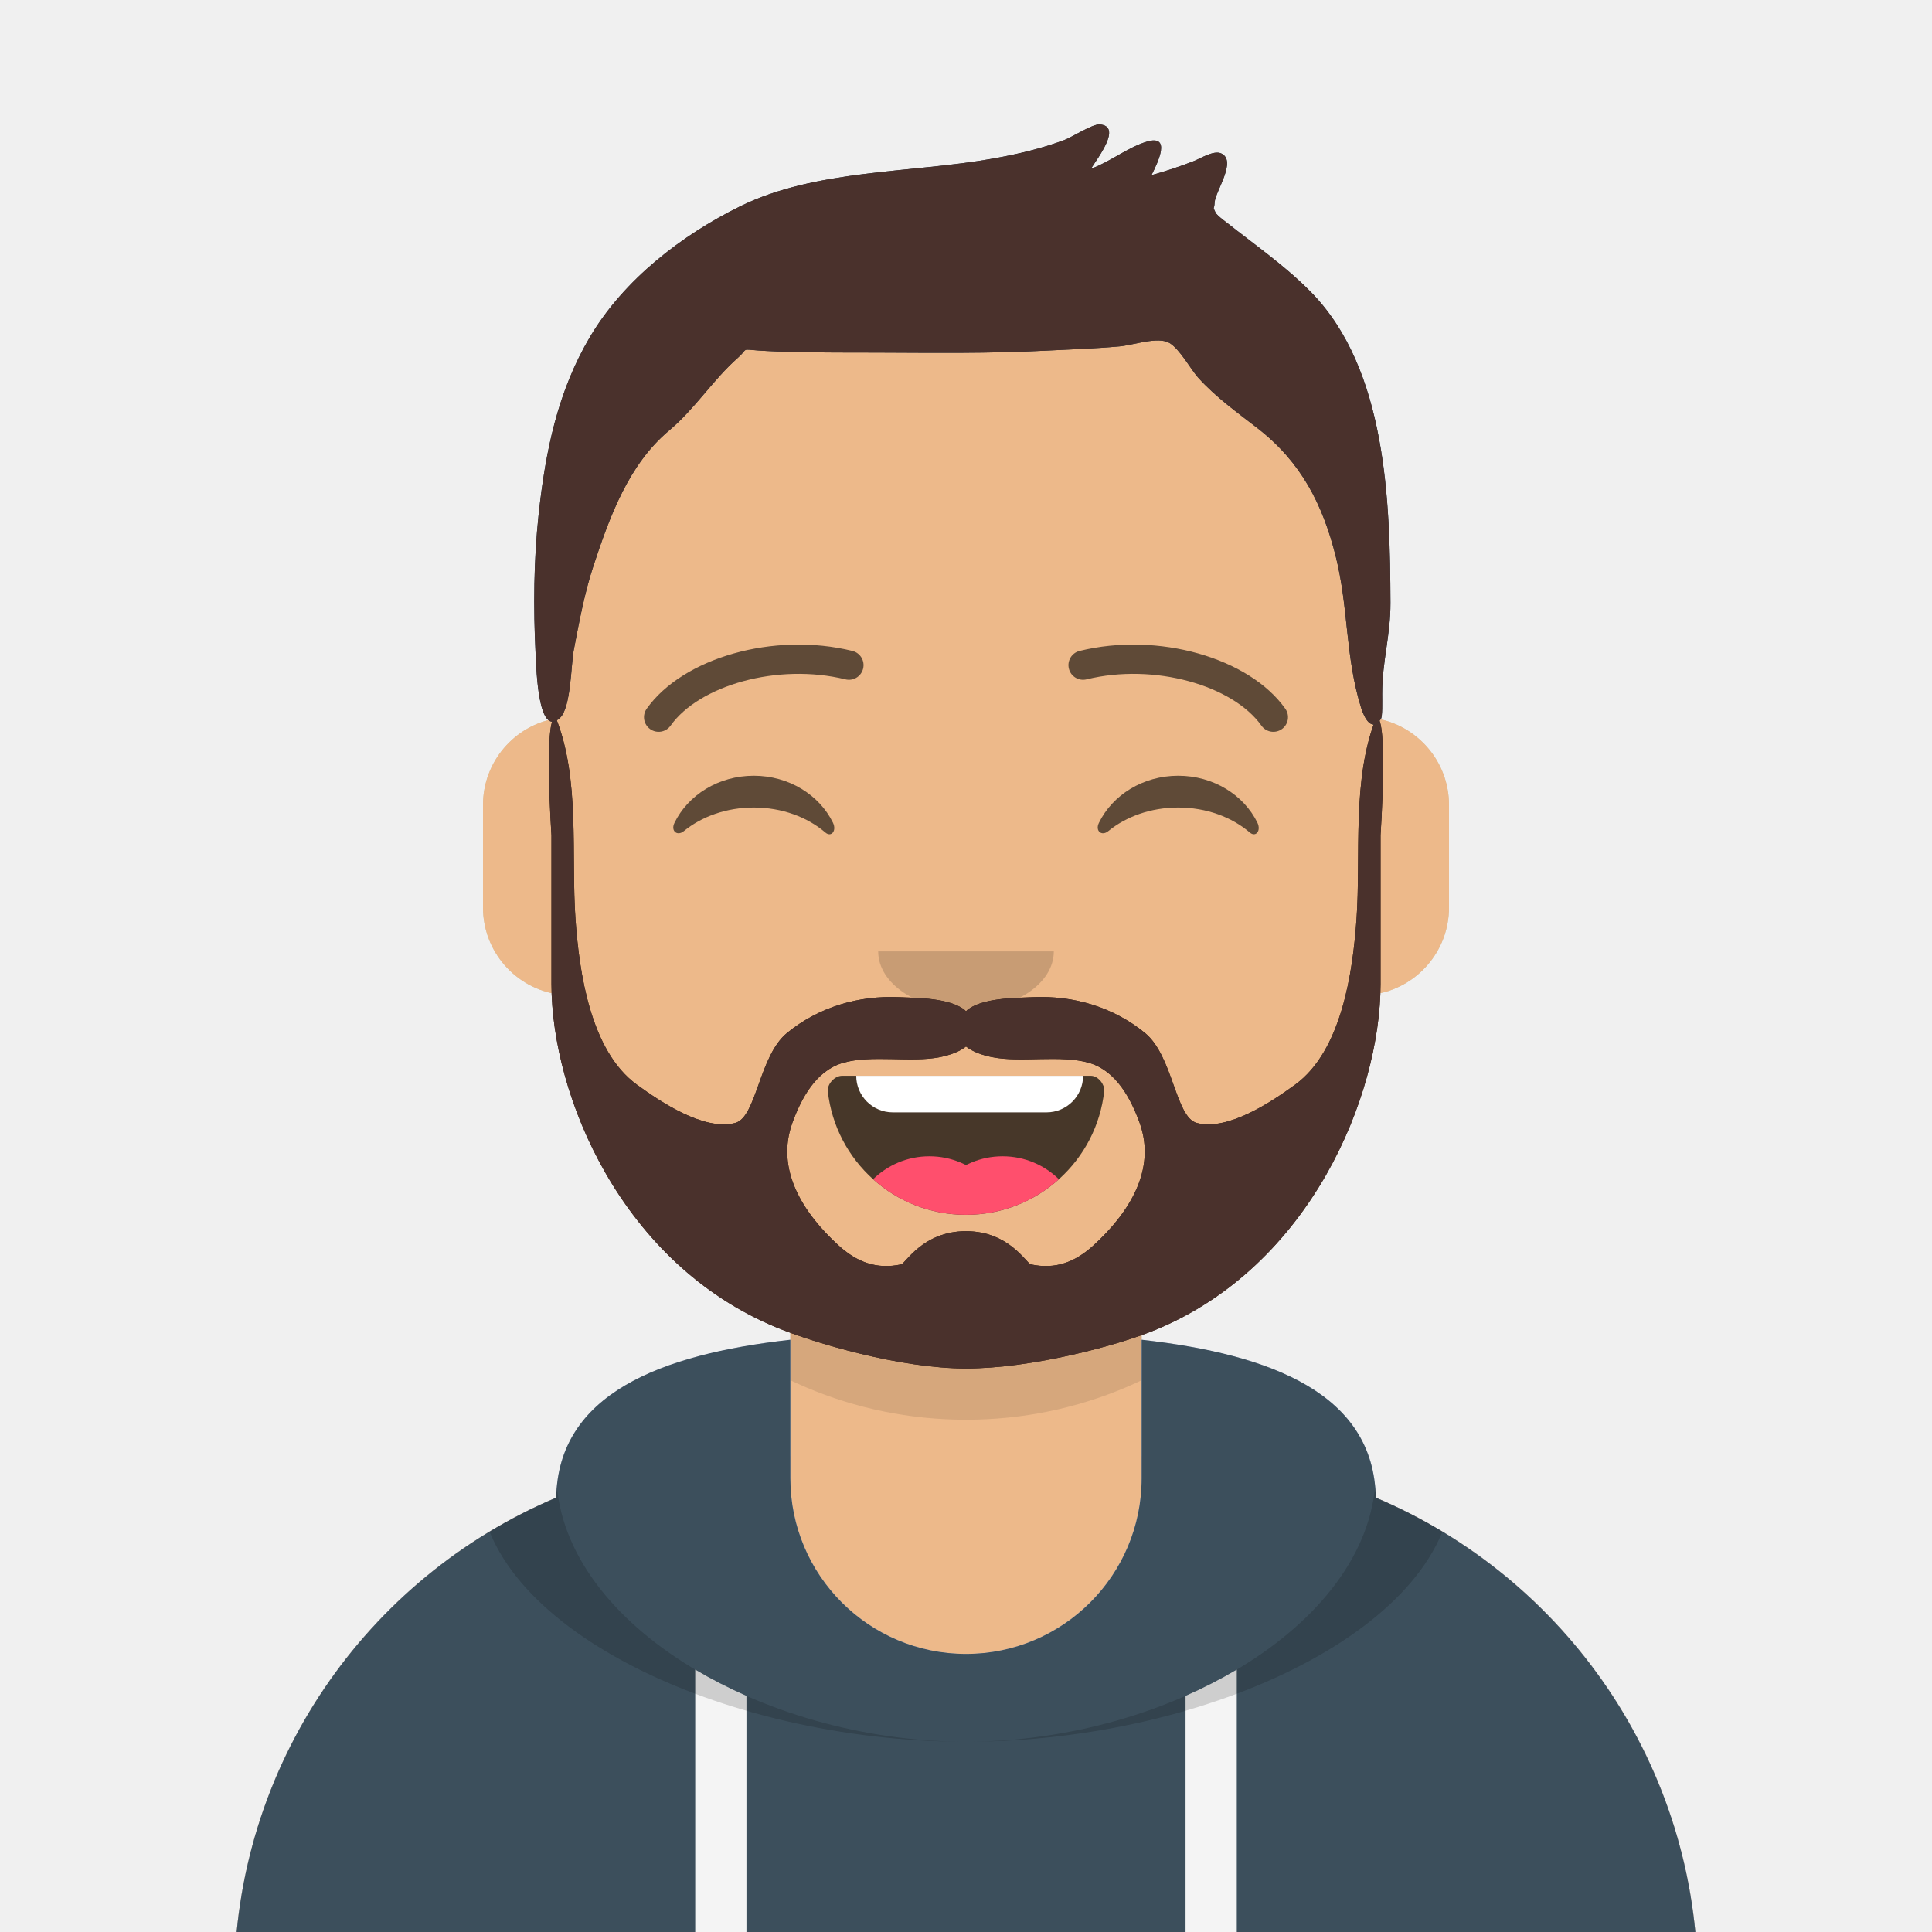
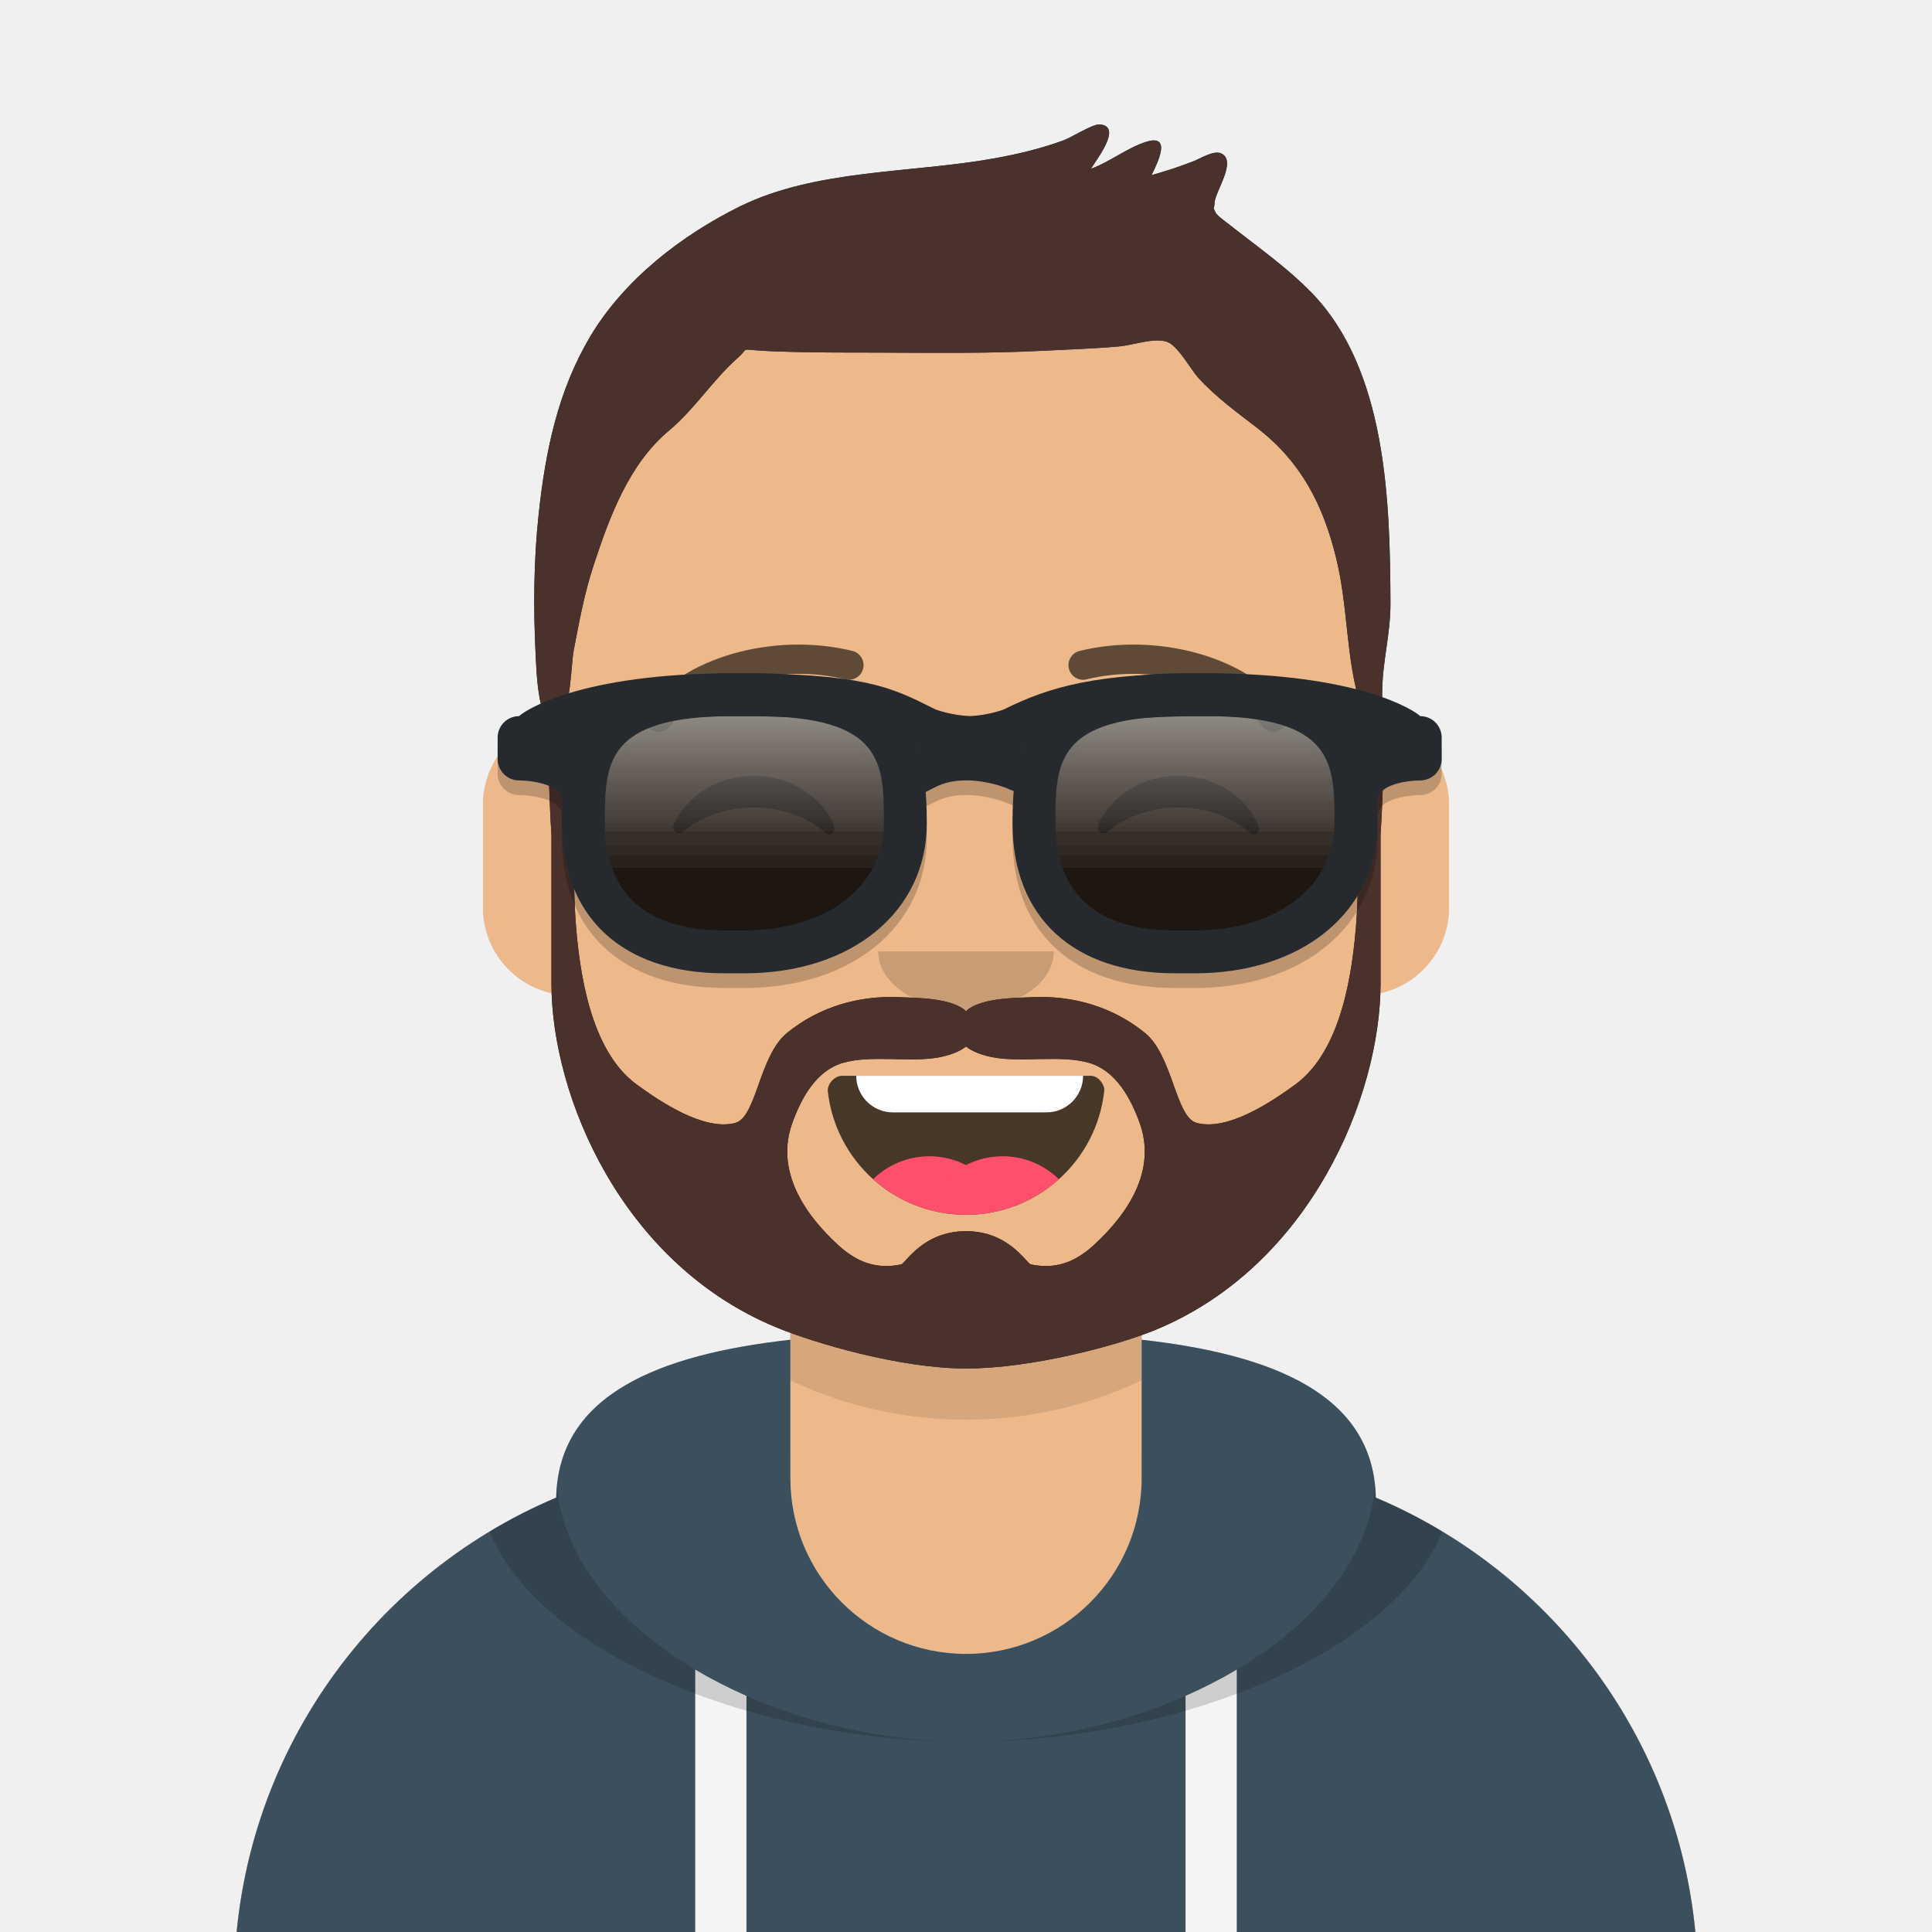
<svg xmlns="http://www.w3.org/2000/svg" xmlns:xlink="http://www.w3.org/1999/xlink" width="264px" height="264px" viewBox="0 0 264 264" version="1.1">
  <defs>
    <circle id="react-path-1" cx="120" cy="120" r="120" />
    <path d="M12,160 C12,226.274 65.726,280 132,280 C198.274,280 252,226.274 252,160 L264,160 L264,-1.42108547e-14 L-3.19744231e-14,-1.42108547e-14 L-3.19744231e-14,160 L12,160 Z" id="react-path-2" />
    <path d="M124,144.611 L124,163 L128,163 L128,163 C167.765,163 200,195.235 200,235 L200,244 L0,244 L0,235 C-4.86974701e-15,195.235 32.235,163 72,163 L72,163 L76,163 L76,144.611 C58.763,136.422 46.372,119.687 44.305,99.881 C38.48,99.058 34,94.052 34,88 L34,74 C34,68.054 38.325,63.118 44,62.166 L44,56 L44,56 C44,25.072 69.072,5.68137151e-15 100,0 L100,0 L100,0 C130.928,-5.68137151e-15 156,25.072 156,56 L156,62.166 C161.675,63.118 166,68.054 166,74 L166,88 C166,94.052 161.52,99.058 155.695,99.881 C153.628,119.687 141.237,136.422 124,144.611 Z" id="react-path-3" />
  </defs>
  <g id="Avataaar" stroke="none" stroke-width="1" fill="none" fill-rule="evenodd">
    <g transform="translate(-825, -1100)" id="Avataaar/Circle">
      <g transform="translate(825, 1100)">
        <g id="Mask" />
        <g id="Avataaar" stroke-width="1" fill-rule="evenodd" mask="url(#react-mask-5)">
          <g id="Body" transform="translate(32, 36)">
            <mask id="react-mask-6" fill="white">
              <use xlink:href="#react-path-3" />
            </mask>
            <use fill="#D0C6AC" xlink:href="#react-path-3" />
            <g id="Skin/👶🏽-03-Brown" mask="url(#react-mask-6)" fill="#EDB98A">
              <g transform="translate(0, 0)" id="Color">
                <rect x="0" y="0" width="264" height="280" />
              </g>
            </g>
            <path d="M156,79 L156,102 C156,132.928 130.928,158 100,158 C69.072,158 44,132.928 44,102 L44,79 L44,94 C44,124.928 69.072,150 100,150 C130.928,150 156,124.928 156,94 L156,79 Z" id="Neck-Shadow" fill-opacity="0.1" fill="#000000" mask="url(#react-mask-6)" />
          </g>
          <g id="Clothing/Hoodie" transform="translate(0, 170)">
            <defs>
              <path d="M108,13.071 C90.081,15.076 76.28,20.552 76.004,34.645 C50.146,45.568 32,71.165 32,100.999 L32,100.999 L32,110 L232,110 L232,100.999 C232,71.165 213.854,45.568 187.996,34.645 C187.72,20.552 173.919,15.076 156,13.071 L156,32 L156,32 C156,45.255 145.255,56 132,56 L132,56 C118.745,56 108,45.255 108,32 L108,13.071 Z" id="react-path-559" />
            </defs>
            <mask id="react-mask-560" fill="white">
              <use xlink:href="#react-path-559" />
            </mask>
            <use id="Hoodie" fill="#B7C1DB" fill-rule="evenodd" xlink:href="#react-path-559" />
            <g id="Color/Palette/Gray-01" mask="url(#react-mask-560)" fill-rule="evenodd" fill="#3C4F5C">
              <rect id="🖍Color" x="0" y="0" width="264" height="110" />
            </g>
            <path d="M102,61.739 L102,110 L95,110 L95,58.15 C97.204,59.46 99.547,60.661 102,61.739 Z M169,58.15 L169,98.5 C169,100.433 167.433,102 165.5,102 C163.567,102 162,100.433 162,98.5 L162,61.739 C164.453,60.661 166.796,59.46 169,58.15 Z" id="Straps" fill="#F4F4F4" fill-rule="evenodd" mask="url(#react-mask-560)" />
            <path d="M90.96,12.724 C75.909,15.571 65.5,21.243 65.5,32.308 C65.5,52.02 98.538,68 132,68 C165.462,68 198.5,52.02 198.5,32.308 C198.5,21.243 188.091,15.571 173.04,12.724 C182.125,16.074 188,21.706 188,31.077 C188,51.469 160.179,68 132,68 C103.821,68 76,51.469 76,31.077 C76,21.706 81.875,16.074 90.96,12.724 Z" id="Shadow" fill-opacity="0.16" fill="#000000" fill-rule="evenodd" mask="url(#react-mask-560)" />
          </g>
          <g id="Face" transform="translate(76, 82)" fill="#000000">
            <g id="Mouth/Smile" transform="translate(2, 52)">
              <defs>
                <path d="M35.118,15.128 C36.176,24.62 44.226,32 54,32 C63.804,32 71.874,24.574 72.892,15.04 C72.974,14.273 72.117,13 71.043,13 C56.149,13 44.738,13 37.087,13 C36.007,13 35.012,14.178 35.118,15.128 Z" id="react-path-555" />
              </defs>
              <mask id="react-mask-556" fill="white">
                <use xlink:href="#react-path-555" />
              </mask>
              <use id="Mouth" fill-opacity="0.7" fill="#000000" fill-rule="evenodd" xlink:href="#react-path-555" />
              <rect id="Teeth" fill="#FFFFFF" fill-rule="evenodd" mask="url(#react-mask-556)" x="39" y="2" width="31" height="16" rx="5" />
              <g id="Tongue" stroke-width="1" fill-rule="evenodd" mask="url(#react-mask-556)" fill="#FF4F6D">
                <g transform="translate(38, 24)">
                  <circle cx="11" cy="11" r="11" />
                  <circle cx="21" cy="11" r="11" />
                </g>
              </g>
            </g>
            <g id="Nose/Default" transform="translate(28, 40)" fill-opacity="0.16">
              <path d="M16,8 C16,12.418 21.373,16 28,16 L28,16 C34.627,16 40,12.418 40,8" id="Nose" />
            </g>
            <g id="Eyes/Happy-😁" transform="translate(0, 8)" fill-opacity="0.6">
              <path d="M16.16,22.447 C18.007,18.649 22.164,16 26.998,16 C31.814,16 35.959,18.63 37.815,22.407 C38.367,23.529 37.582,24.447 36.791,23.767 C34.34,21.66 30.859,20.344 26.998,20.344 C23.257,20.344 19.874,21.579 17.438,23.572 C16.547,24.3 15.62,23.558 16.16,22.447 Z" id="Squint" />
              <path d="M74.16,22.447 C76.007,18.649 80.164,16 84.998,16 C89.814,16 93.959,18.63 95.815,22.407 C96.367,23.529 95.582,24.447 94.791,23.767 C92.34,21.66 88.859,20.344 84.998,20.344 C81.257,20.344 77.874,21.579 75.438,23.572 C74.547,24.3 73.62,23.558 74.16,22.447 Z" id="Squint" />
            </g>
            <g id="Eyebrow/Outline/Default" fill-opacity="0.6">
              <g id="I-Browse" transform="translate(12, 6)">
                <path d="M3.63,11.159 C7.545,5.65 18.278,2.561 27.523,4.831 C28.596,5.095 29.679,4.439 29.942,3.366 C30.206,2.293 29.55,1.21 28.477,0.947 C17.74,-1.69 5.312,1.887 0.37,8.841 C-0.27,9.742 -0.059,10.99 0.841,11.63 C1.742,12.27 2.99,12.059 3.63,11.159 Z" id="Eyebrow" fill-rule="nonzero" />
                <path d="M61.63,11.159 C65.545,5.65 76.278,2.561 85.523,4.831 C86.596,5.095 87.679,4.439 87.942,3.366 C88.206,2.293 87.55,1.21 86.477,0.947 C75.74,-1.69 63.312,1.887 58.37,8.841 C57.73,9.742 57.941,10.99 58.841,11.63 C59.742,12.27 60.99,12.059 61.63,11.159 Z" id="Eyebrow" fill-rule="nonzero" transform="translate(73.00015, 6.039198) scale(-1, 1) translate(-73.00015, -6.039198) " />
              </g>
            </g>
          </g>
          <g id="Top" stroke-width="1" fill-rule="evenodd">
            <defs>
              <rect id="react-path-509" x="0" y="0" width="264" height="280" />
              <path d="M180.15,39.92 C177.39,37.1 174.186,34.707 171.069,32.307 C170.382,31.777 169.683,31.261 169.011,30.712 C168.858,30.587 167.292,29.466 167.105,29.053 C166.654,28.06 166.915,28.833 166.977,27.649 C167.056,26.151 170.111,21.919 167.831,20.949 C166.828,20.522 165.04,21.658 164.078,22.033 C162.196,22.767 160.292,23.393 158.347,23.933 C159.279,22.076 161.055,18.359 157.716,19.354 C155.114,20.129 152.69,22.122 150.076,23.059 C150.941,21.642 154.4,17.248 151.274,17.002 C150.302,16.926 147.471,18.75 146.424,19.14 C143.287,20.305 140.083,21.059 136.79,21.653 C125.592,23.671 112.497,23.095 102.137,28.193 C94.149,32.124 86.263,38.222 81.648,45.988 C77.201,53.473 75.538,61.664 74.607,70.241 C73.924,76.536 73.868,83.043 74.188,89.36 C74.292,91.43 74.525,100.971 77.532,98.081 C79.03,96.642 79.019,90.828 79.396,88.86 C80.147,84.945 80.87,81.013 82.122,77.223 C84.328,70.544 86.931,63.43 92.427,58.83 C95.954,55.878 98.431,51.889 101.806,48.911 C103.322,47.574 102.165,47.713 104.603,47.889 C106.241,48.006 107.885,48.051 109.526,48.094 C113.322,48.193 117.124,48.168 120.921,48.181 C128.568,48.209 136.179,48.317 143.819,47.916 C147.214,47.739 150.618,47.642 154.004,47.328 C155.895,47.153 159.251,45.941 160.808,46.867 C162.233,47.714 163.713,50.482 164.736,51.615 C167.154,54.294 170.036,56.339 172.862,58.535 C178.757,63.115 181.732,68.867 183.523,76.023 C185.306,83.153 184.806,89.768 187.013,96.785 C187.402,98.018 188.429,100.145 189.695,98.239 C189.93,97.885 189.87,95.939 189.87,94.819 C189.87,90.3 191.014,86.908 191,82.359 C190.944,68.527 190.496,50.491 180.15,39.92 Z" id="react-path-508" />
              <filter x="-0.8%" y="-2.0%" width="101.5%" height="108.0%" filterUnits="objectBoundingBox" id="react-filter-505">
                <feOffset dx="0" dy="2" in="SourceAlpha" result="shadowOffsetOuter1" />
                <feColorMatrix values="0 0 0 0 0   0 0 0 0 0   0 0 0 0 0  0 0 0 0.16 0" type="matrix" in="shadowOffsetOuter1" result="shadowMatrixOuter1" />
                <feMerge>
                  <feMergeNode in="shadowMatrixOuter1" />
                  <feMergeNode in="SourceGraphic" />
                </feMerge>
              </filter>
            </defs>
            <mask id="react-mask-507" fill="white">
              <use xlink:href="#react-path-509" />
            </mask>
            <g id="Mask" />
            <g id="Top/Short-Hair/Short-Flat" mask="url(#react-mask-507)">
              <g transform="translate(-1, 0)">
                <g id="Facial-Hair/Beard-Light" transform="translate(49, 72)">
                  <defs>
                    <path d="M101.428,98.169 C98.915,100.463 96.237,101.494 92.853,100.773 C92.271,100.649 89.896,96.235 84,96.235 C78.103,96.235 75.729,100.649 75.147,100.773 C71.762,101.494 69.085,100.463 66.571,98.169 C61.846,93.856 57.917,87.908 60.278,81.419 C61.508,78.037 63.51,74.324 67.151,73.246 C71.038,72.096 76.497,73.244 80.415,72.458 C81.684,72.204 83.071,71.751 84,71 C84.929,71.751 86.316,72.204 87.585,72.458 C91.503,73.244 96.961,72.096 100.849,73.246 C104.49,74.324 106.491,78.037 107.722,81.419 C110.083,87.908 106.154,93.856 101.428,98.169 M140.081,26 C136.671,34.4 137.988,44.858 137.357,53.676 C136.844,60.843 135.337,71.586 128.973,76.215 C125.718,78.582 119.794,82.56 115.542,81.45 C112.615,80.686 112.302,72.29 108.455,69.147 C104.092,65.582 98.643,64.016 93.149,64.258 C90.779,64.362 85.984,64.337 84,66.16 C82.016,64.337 77.222,64.362 74.851,64.258 C69.357,64.016 63.908,65.582 59.545,69.147 C55.698,72.29 55.386,80.686 52.458,81.45 C48.206,82.56 42.282,78.582 39.027,76.215 C32.662,71.586 31.156,60.843 30.643,53.676 C30.012,44.858 31.329,34.4 27.919,26 C26.26,26 27.354,42.129 27.354,42.129 L27.354,62.485 C27.386,77.773 36.935,100.655 58.108,109.393 C63.286,111.53 75.015,115 84,115 C92.985,115 104.714,111.86 109.892,109.723 C131.065,100.986 140.614,77.773 140.646,62.485 L140.646,42.129 C140.646,42.129 141.74,26 140.081,26" id="react-path-528" />
                  </defs>
                  <mask id="react-mask-527" fill="white">
                    <use xlink:href="#react-path-528" />
                  </mask>
                  <use id="Lite-Beard" fill="#331B0C" fill-rule="evenodd" xlink:href="#react-path-528" />
                  <g id="Color/Hair/Brown" mask="url(#react-mask-527)" fill="#4A312C">
                    <g transform="translate(-32, 0)" id="Color">
                      <rect x="0" y="0" width="264" height="244" />
                    </g>
                  </g>
                </g>
                <mask id="react-mask-506" fill="white">
                  <use xlink:href="#react-path-508" />
                </mask>
                <use id="Short-Hair" stroke="none" fill="#1F3140" fill-rule="evenodd" xlink:href="#react-path-508" />
                <g id="Skin/👶🏽-03-Brown" mask="url(#react-mask-506)" fill="#4A312C">
                  <g transform="translate(0, 0) " id="Color">
                    <rect x="0" y="0" width="264" height="280" />
                  </g>
                </g>
+                 <g id="Top/_Resources/Wayfarers" fill="none" transform="translate(62, 85)" stroke-width="1">
+                   <defs>
+                     <filter x="-0.8%" y="-2.4%" width="101.6%" height="109.8%" filterUnits="objectBoundingBox" id="react-filter-514">
+                       <feOffset dx="0" dy="2" in="SourceAlpha" result="shadowOffsetOuter1" />
+                       <feColorMatrix values="0 0 0 0 0   0 0 0 0 0   0 0 0 0 0  0 0 0 0.2 0" type="matrix" in="shadowOffsetOuter1" result="shadowMatrixOuter1" />
+                       <feMerge>
+                         <feMergeNode in="shadowMatrixOuter1" />
+                         <feMergeNode in="SourceGraphic" />
+                       </feMerge>
+                     </filter>
+                     <linearGradient x1="50%" y1="0%" x2="50%" y2="100%" id="react-linear-gradient-515">
+                       <stop stop-color="#FFFFFF" stop-opacity="0.5" offset="0%" />
+                       <stop stop-color="#000000" stop-opacity="0.5" offset="70.506%" />
+                     </linearGradient>
+                     <path d="M44.918,17.571 C44.918,27.274 36.668,35.143 22.92,35.143 L20.17,35.143 C6.423,35.143 0.923,27.271 0.923,17.571 L0.923,17.571 C0.923,7.866 2.207,0 21.455,0 L24.386,0 C43.634,0 44.918,7.866 44.918,17.571 L44.918,17.571 Z" id="react-path-512" />
+                     <path d="M106.486,17.571 C106.486,27.274 98.239,35.143 84.489,35.143 L81.739,35.143 C67.991,35.143 62.491,27.271 62.491,17.571 L62.491,17.571 C62.491,7.866 63.775,0 83.023,0 L85.955,0 C105.199,0 106.486,7.866 106.486,17.571 L106.486,17.571 Z" id="react-path-513" />
+                   </defs>
+                   <g id="Wayfarers" filter="url(#react-filter-514)" transform="translate(7, 7)">
+                     <g id="Shades" transform="translate(10.79546, 2.928571)" fill-rule="nonzero">
+                       <g id="Shade">
+                         <use fill-opacity="0.7" fill="#000000" fill-rule="evenodd" xlink:href="#react-path-512" />
+                         <use fill="url(#react-linear-gradient-515)" fill-rule="evenodd" xlink:href="#react-path-512" style="mix-blend-mode: screen;" />
+                       </g>
+                       <g id="Shade">
+                         <use fill-opacity="0.7" fill="#000000" fill-rule="evenodd" xlink:href="#react-path-513" />
+                         <use fill="url(#react-linear-gradient-515)" fill-rule="evenodd" xlink:href="#react-path-513" style="mix-blend-mode: screen;" />
+                       </g>
+                     </g>
+                     <path d="M33.716,41 L30.966,41 C17.078,41 8.787,33.336 8.787,20.5 C8.787,10.127 10.599,0 32.25,0 L35.182,0 C56.833,0 58.645,10.127 58.645,20.5 C58.645,32.569 48.396,41 33.716,41 Z M32.25,5.854 C14.65,5.854 14.65,12.318 14.65,20.5 C14.65,27.18 17.48,35.143 30.966,35.143 L33.716,35.143 C44.942,35.143 52.782,29.122 52.782,20.5 C52.782,12.318 52.782,5.854 35.182,5.854 L32.25,5.854 Z" id="Left" fill="#252C2F" fill-rule="nonzero" />
+                     <path d="M95.284,41 L92.534,41 C78.646,41 70.355,33.336 70.355,20.5 C70.355,10.127 72.167,0 93.818,0 L96.75,0 C118.401,0 120.213,10.127 120.213,20.5 C120.213,32.569 109.964,41 95.284,41 Z M93.818,5.854 C76.218,5.854 76.218,12.318 76.218,20.5 C76.218,27.18 79.051,35.143 92.534,35.143 L95.284,35.143 C106.51,35.143 114.35,29.122 114.35,20.5 C114.35,12.318 114.35,5.854 96.75,5.854 L93.818,5.854 Z" id="Right" fill="#252C2F" fill-rule="nonzero" />
+                     <path d="M2.932,5.857 C3.618,5.172 11.123,0 32.25,0 C49.964,0 53.714,1.88 59.39,4.721 L59.805,4.931 C60.2,5.073 62.218,5.774 64.578,5.851 C66.729,5.757 68.568,5.161 69.106,4.97 C75.584,1.748 81.926,0 96.75,0 C117.877,0 125.382,5.172 126.068,5.857 C127.689,5.857 129,7.166 129,8.786 L129,11.714 C129,13.334 127.689,14.643 126.068,14.643 C126.068,14.643 120.205,14.643 120.205,17.571 C120.205,20.5 117.273,13.334 117.273,11.714 L117.273,8.862 C113.697,7.462 107.297,5.857 96.75,5.857 C85,5.857 79.148,6.988 74.128,9.104 L74.184,9.243 L71.688,10.25 L74.181,11.258 L71.981,16.687 L69.264,15.589 C69.021,15.49 68.497,15.314 67.771,15.131 C65.747,14.62 63.665,14.465 61.825,14.851 C61.15,14.993 60.523,15.206 59.948,15.493 L57.326,16.803 L54.703,11.565 L57.325,10.255 L57.331,10.252 L54.819,9.237 L54.899,9.039 C50.57,6.976 46.578,5.857 32.25,5.857 C21.704,5.857 15.303,7.461 11.727,8.861 L11.727,11.714 C11.727,13.334 8.795,20.5 8.795,17.571 C8.795,14.643 2.932,14.643 2.932,14.643 C1.313,14.643 0,13.334 0,11.714 L0,8.786 C0,7.166 1.313,5.857 2.932,5.857 Z" id="Stuff" fill="#252C2F" fill-rule="nonzero" />
+                   </g>
+                 </g>
              </g>
            </g>
          </g>
        </g>
      </g>
    </g>
  </g>
</svg>
